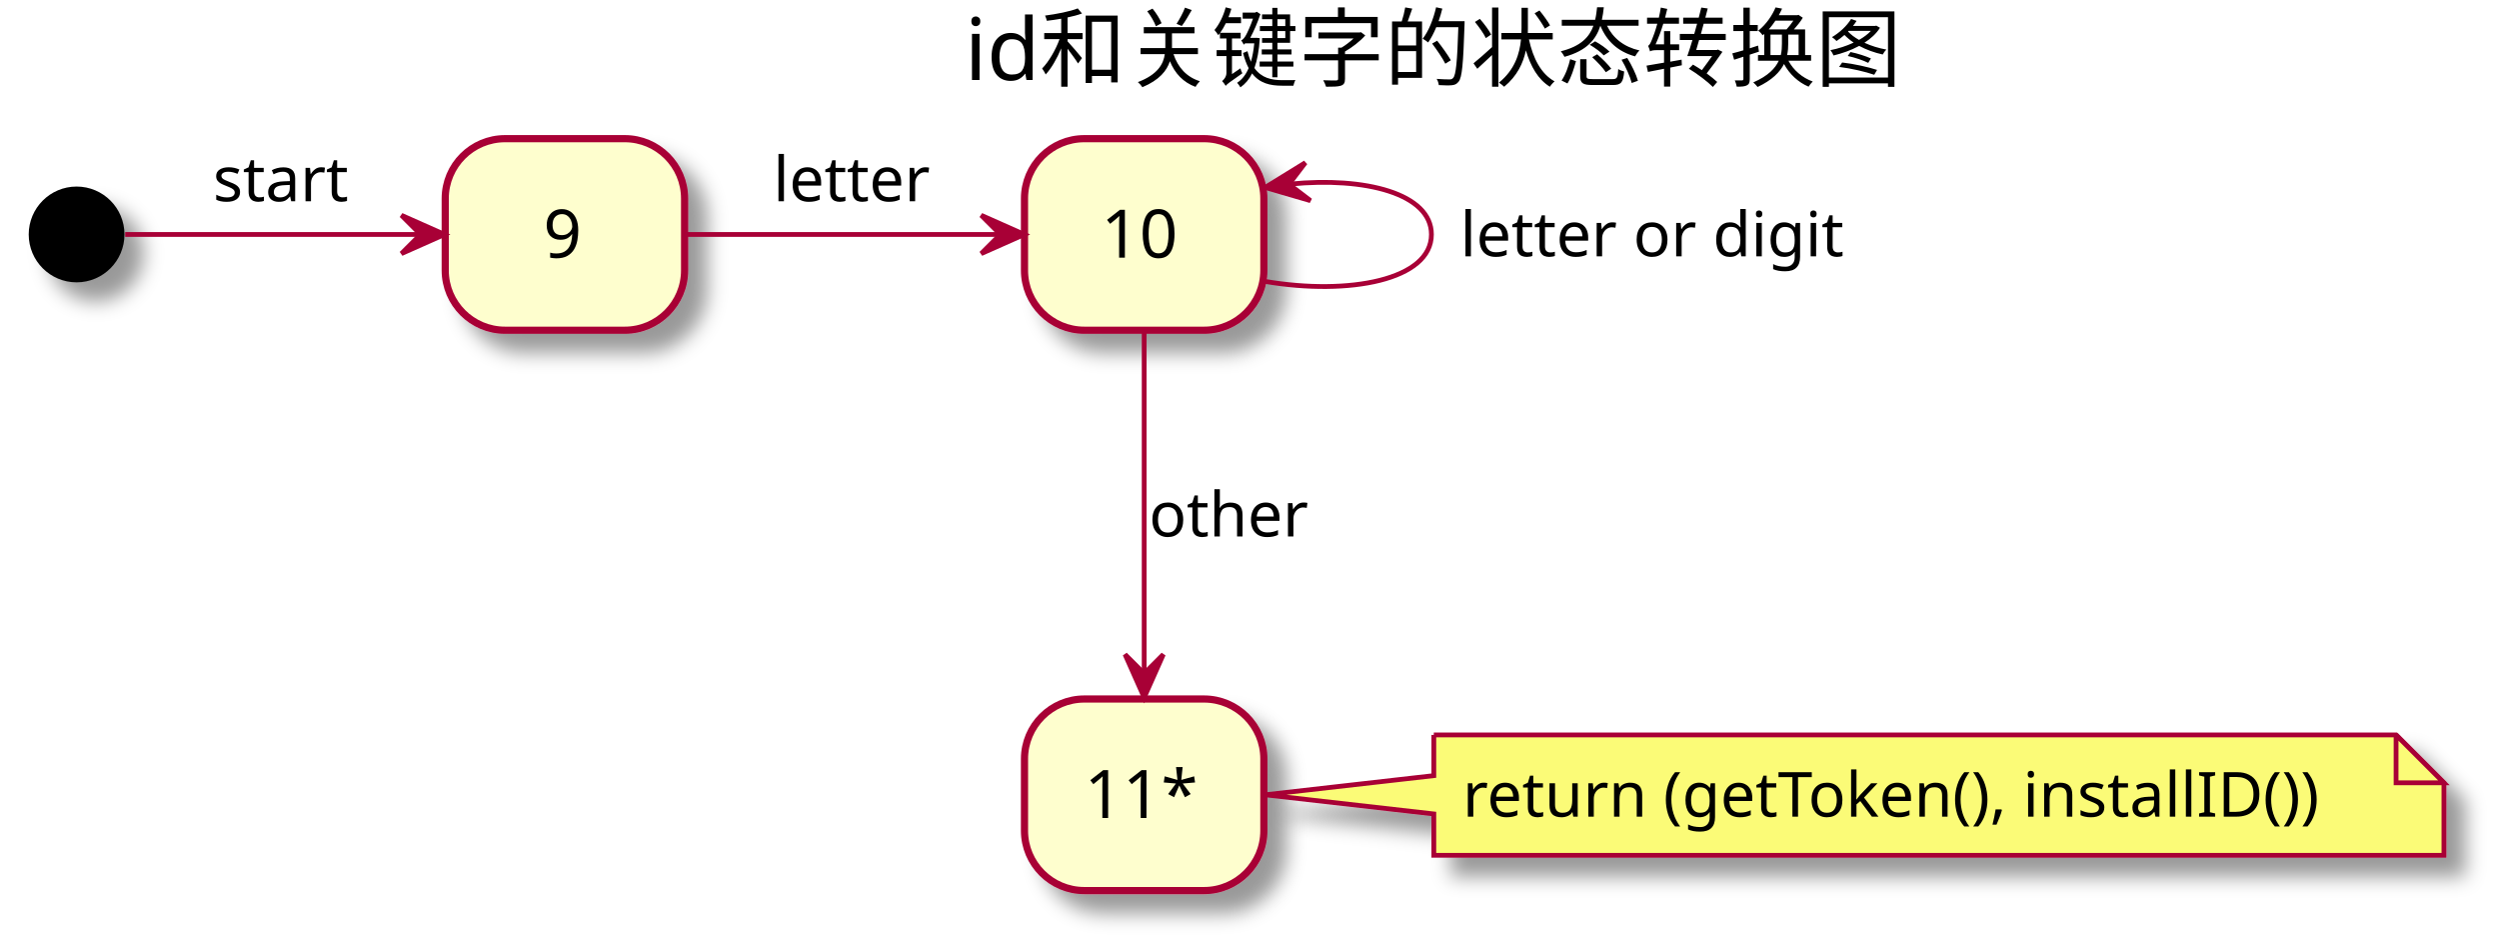
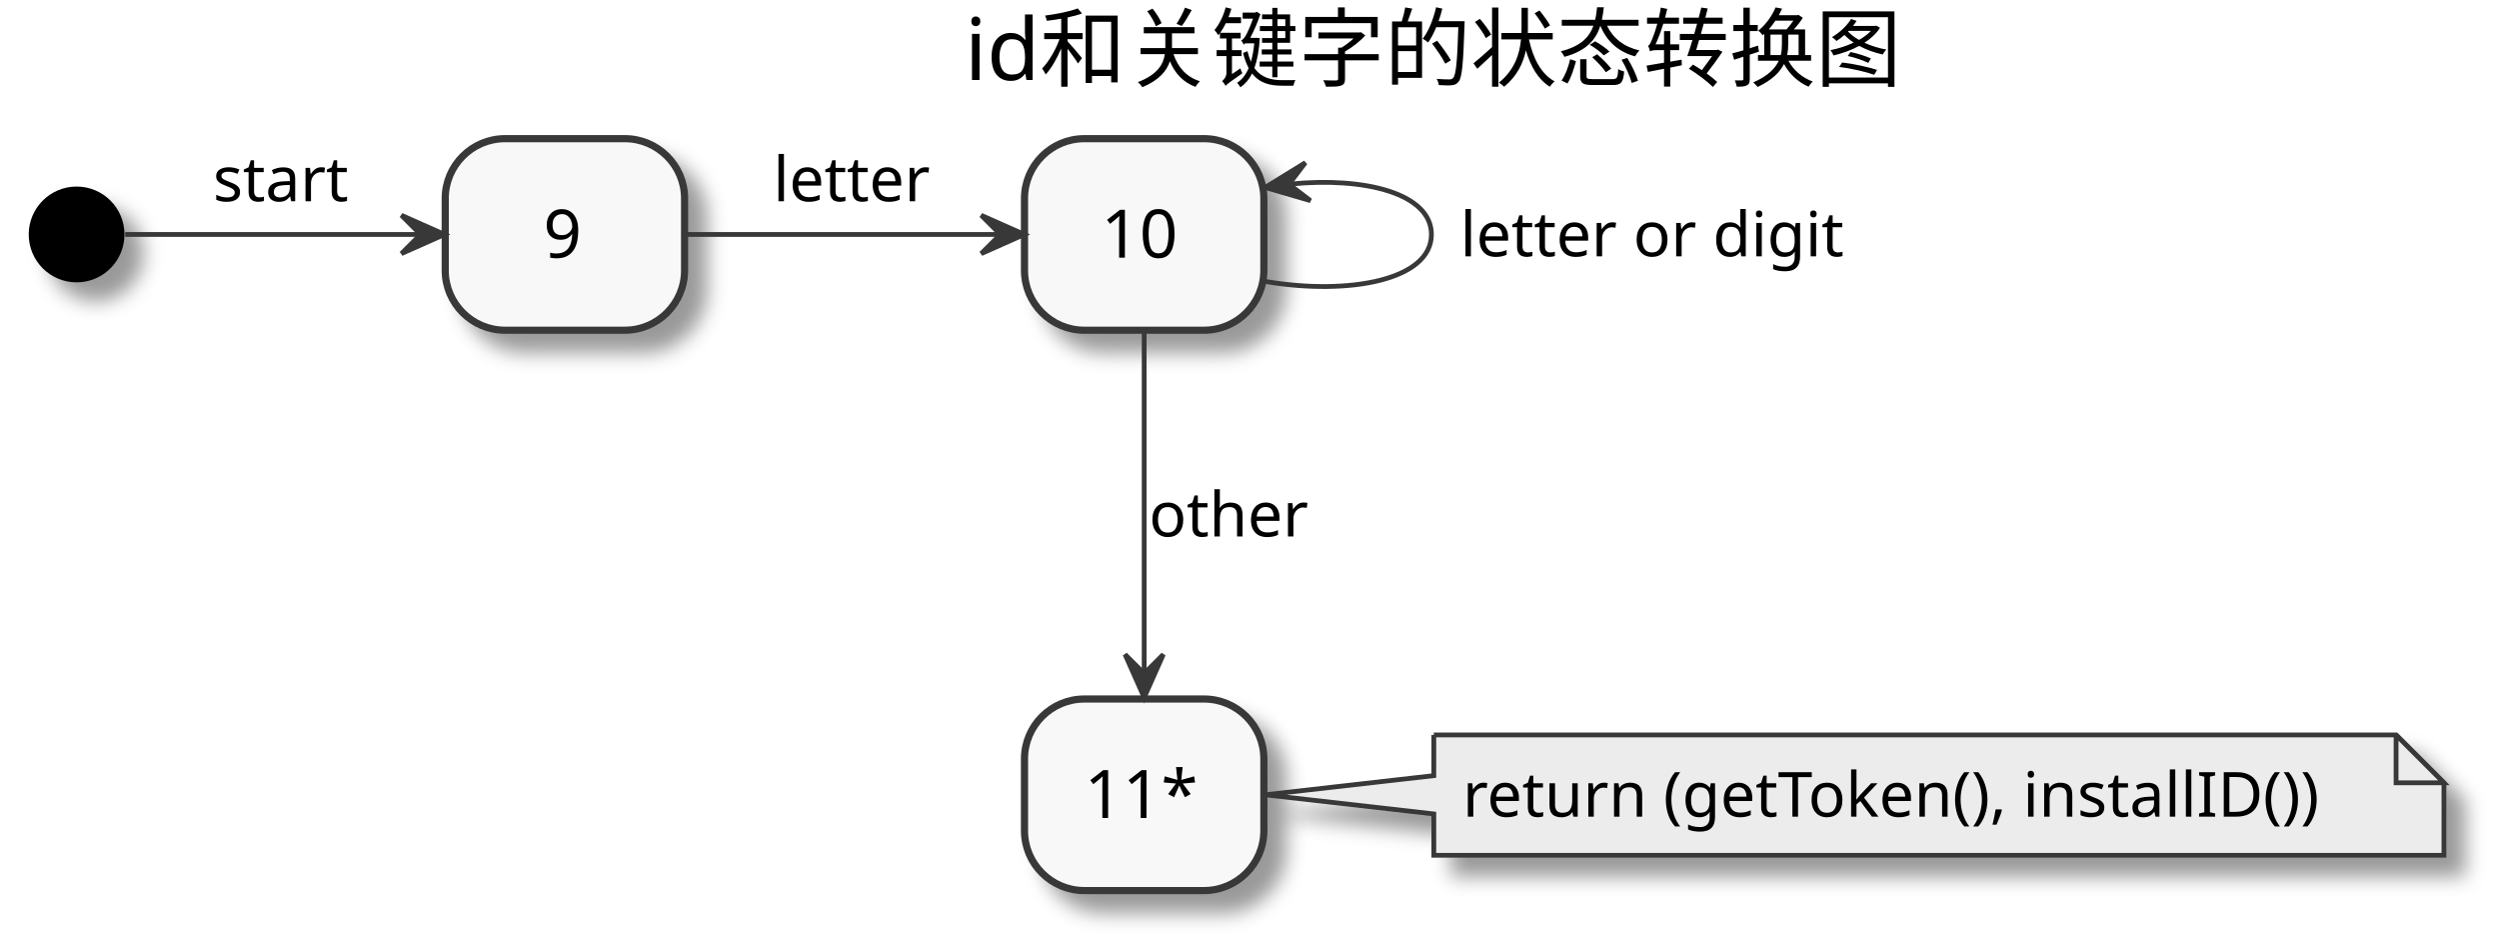
<svg xmlns="http://www.w3.org/2000/svg" contentScriptType="application/ecmascript" contentStyleType="text/css" height="196px" preserveAspectRatio="none" style="width:522px;height:196px;" version="1.1" viewBox="0 0 522 196" width="522px" zoomAndPan="magnify">
  <defs>
-     <filter height="300%" id="f1bv2bs1ro1or8" width="300%" x="-1" y="-1">
+     <filter height="300%" id="fjeucbe6zcy1z" width="300%" x="-1" y="-1">
      <feGaussianBlur result="blurOut" stdDeviation="2.0" />
      <feColorMatrix in="blurOut" result="blurOut2" type="matrix" values="0 0 0 0 0 0 0 0 0 0 0 0 0 0 0 0 0 0 .4 0" />
      <feOffset dx="4.0" dy="4.0" in="blurOut2" result="blurOut3" />
      <feBlend in="SourceGraphic" in2="blurOut3" mode="normal" />
    </filter>
  </defs>
  <g>
    <text fill="#000000" font-family="sans-serif" font-size="18" lengthAdjust="spacingAndGlyphs" textLength="126" x="201.5" y="16.708">id和关键字的状态转换图</text>
-     <rect fill="#FEFECE" filter="url(#f1bv2bs1ro1or8)" height="40" rx="12.5" ry="12.5" style="stroke: #A80036; stroke-width: 1.5;" width="50" x="214" y="145.953" />
+     <rect fill="#F8F8F8" filter="url(#fjeucbe6zcy1z)" height="40" rx="12.5" ry="12.5" style="stroke: #383838; stroke-width: 1.5;" width="50" x="214" y="145.953" />
    <text fill="#000000" font-family="sans-serif" font-size="14" lengthAdjust="spacingAndGlyphs" textLength="25" x="226.5" y="170.8">11*</text>
-     <ellipse cx="16" cy="48.953" fill="#000000" filter="url(#f1bv2bs1ro1or8)" rx="10" ry="10" style="stroke: none; stroke-width: 1.0;" />
-     <rect fill="#FEFECE" filter="url(#f1bv2bs1ro1or8)" height="40" rx="12.5" ry="12.5" style="stroke: #A80036; stroke-width: 1.5;" width="50" x="93" y="28.953" />
+     <ellipse cx="16" cy="48.953" fill="#000000" filter="url(#fjeucbe6zcy1z)" rx="10" ry="10" style="stroke: none; stroke-width: 1.0;" />
+     <rect fill="#F8F8F8" filter="url(#fjeucbe6zcy1z)" height="40" rx="12.5" ry="12.5" style="stroke: #383838; stroke-width: 1.5;" width="50" x="93" y="28.953" />
    <text fill="#000000" font-family="sans-serif" font-size="14" lengthAdjust="spacingAndGlyphs" textLength="9" x="113.5" y="53.8">9</text>
-     <rect fill="#FEFECE" filter="url(#f1bv2bs1ro1or8)" height="40" rx="12.5" ry="12.5" style="stroke: #A80036; stroke-width: 1.5;" width="50" x="214" y="28.953" />
+     <rect fill="#F8F8F8" filter="url(#fjeucbe6zcy1z)" height="40" rx="12.5" ry="12.5" style="stroke: #383838; stroke-width: 1.5;" width="50" x="214" y="28.953" />
    <text fill="#000000" font-family="sans-serif" font-size="14" lengthAdjust="spacingAndGlyphs" textLength="18" x="230" y="53.8">10</text>
-     <path d="M299.5,153.453 L299.5,161.953 L264.29,165.953 L299.5,169.953 L299.5,178.586 A0,0 0 0 0 299.5,178.586 L510.5,178.586 A0,0 0 0 0 510.5,178.586 L510.5,163.453 L500.5,153.453 L299.5,153.453 A0,0 0 0 0 299.5,153.453 " fill="#FBFB77" filter="url(#f1bv2bs1ro1or8)" style="stroke: #A80036; stroke-width: 1.0;" />
-     <path d="M500.5,153.453 L500.5,163.453 L510.5,163.453 L500.5,153.453 " fill="#FBFB77" style="stroke: #A80036; stroke-width: 1.0;" />
+     <path d="M299.5,153.453 L299.5,161.953 L264.29,165.953 L299.5,169.953 L299.5,178.586 A0,0 0 0 0 299.5,178.586 L510.5,178.586 A0,0 0 0 0 510.5,178.586 L510.5,163.453 L500.5,153.453 L299.5,153.453 A0,0 0 0 0 299.5,153.453 " fill="#ECECEC" filter="url(#fjeucbe6zcy1z)" style="stroke: #383838; stroke-width: 1.0;" />
+     <path d="M500.5,153.453 L500.5,163.453 L510.5,163.453 L500.5,153.453 " fill="#ECECEC" style="stroke: #383838; stroke-width: 1.0;" />
    <text fill="#000000" font-family="sans-serif" font-size="13" lengthAdjust="spacingAndGlyphs" textLength="190" x="305.5" y="170.52">return (getToken(), installID())</text>
-     <path d="M26.15,48.953 C40.37,48.953 66.8,48.953 87.67,48.953 " fill="none" id="*start-&gt;9" style="stroke: #A80036; stroke-width: 1.0;" />
-     <polygon fill="#A80036" points="92.85,48.953,83.85,44.953,87.85,48.953,83.85,52.953,92.85,48.953" style="stroke: #A80036; stroke-width: 1.0;" />
+     <path d="M26.15,48.953 C40.37,48.953 66.8,48.953 87.67,48.953 " fill="none" id="*start-&gt;9" style="stroke: #383838; stroke-width: 1.0;" />
+     <polygon fill="#383838" points="92.85,48.953,83.85,44.953,87.85,48.953,83.85,52.953,92.85,48.953" style="stroke: #383838; stroke-width: 1.0;" />
    <text fill="#000000" font-family="sans-serif" font-size="13" lengthAdjust="spacingAndGlyphs" textLength="30" x="44.5" y="42.02">start</text>
-     <path d="M143.07,48.953 C162.22,48.953 188.67,48.953 208.95,48.953 " fill="none" id="9-&gt;10" style="stroke: #A80036; stroke-width: 1.0;" />
-     <polygon fill="#A80036" points="213.96,48.953,204.96,44.953,208.96,48.953,204.96,52.953,213.96,48.953" style="stroke: #A80036; stroke-width: 1.0;" />
+     <path d="M143.07,48.953 C162.22,48.953 188.67,48.953 208.95,48.953 " fill="none" id="9-&gt;10" style="stroke: #383838; stroke-width: 1.0;" />
+     <polygon fill="#383838" points="213.96,48.953,204.96,44.953,208.96,48.953,204.96,52.953,213.96,48.953" style="stroke: #383838; stroke-width: 1.0;" />
    <text fill="#000000" font-family="sans-serif" font-size="13" lengthAdjust="spacingAndGlyphs" textLength="34" x="161.5" y="42.02">letter</text>
-     <path d="M269.58,38.423 C285.09,36.893 299,40.403 299,48.953 C299,58.473 281.77,61.743 264.28,58.763 " fill="none" id="10&lt;-10" style="stroke: #A80036; stroke-width: 1.0;" />
-     <polygon fill="#A80036" points="264.28,39.143,273.735,41.899,269.235,38.472,272.662,33.971,264.28,39.143" style="stroke: #A80036; stroke-width: 1.0;" />
+     <path d="M269.58,38.423 C285.09,36.893 299,40.403 299,48.953 C299,58.473 281.77,61.743 264.28,58.763 " fill="none" id="10&lt;-10" style="stroke: #383838; stroke-width: 1.0;" />
+     <polygon fill="#383838" points="264.28,39.143,273.735,41.899,269.235,38.472,272.662,33.971,264.28,39.143" style="stroke: #383838; stroke-width: 1.0;" />
    <text fill="#000000" font-family="sans-serif" font-size="13" lengthAdjust="spacingAndGlyphs" textLength="82" x="305" y="53.52">letter or digit</text>
-     <path d="M239,69.203 C239,88.773 239,119.163 239,140.443 " fill="none" id="10-&gt;11" style="stroke: #A80036; stroke-width: 1.0;" />
-     <polygon fill="#A80036" points="239,145.643,243,136.643,239,140.643,235,136.643,239,145.643" style="stroke: #A80036; stroke-width: 1.0;" />
+     <path d="M239,69.203 C239,88.773 239,119.163 239,140.443 " fill="none" id="10-&gt;11" style="stroke: #383838; stroke-width: 1.0;" />
+     <polygon fill="#383838" points="239,145.643,243,136.643,239,140.643,235,136.643,239,145.643" style="stroke: #383838; stroke-width: 1.0;" />
    <text fill="#000000" font-family="sans-serif" font-size="13" lengthAdjust="spacingAndGlyphs" textLength="34" x="240" y="112.02">other</text>
  </g>
</svg>
